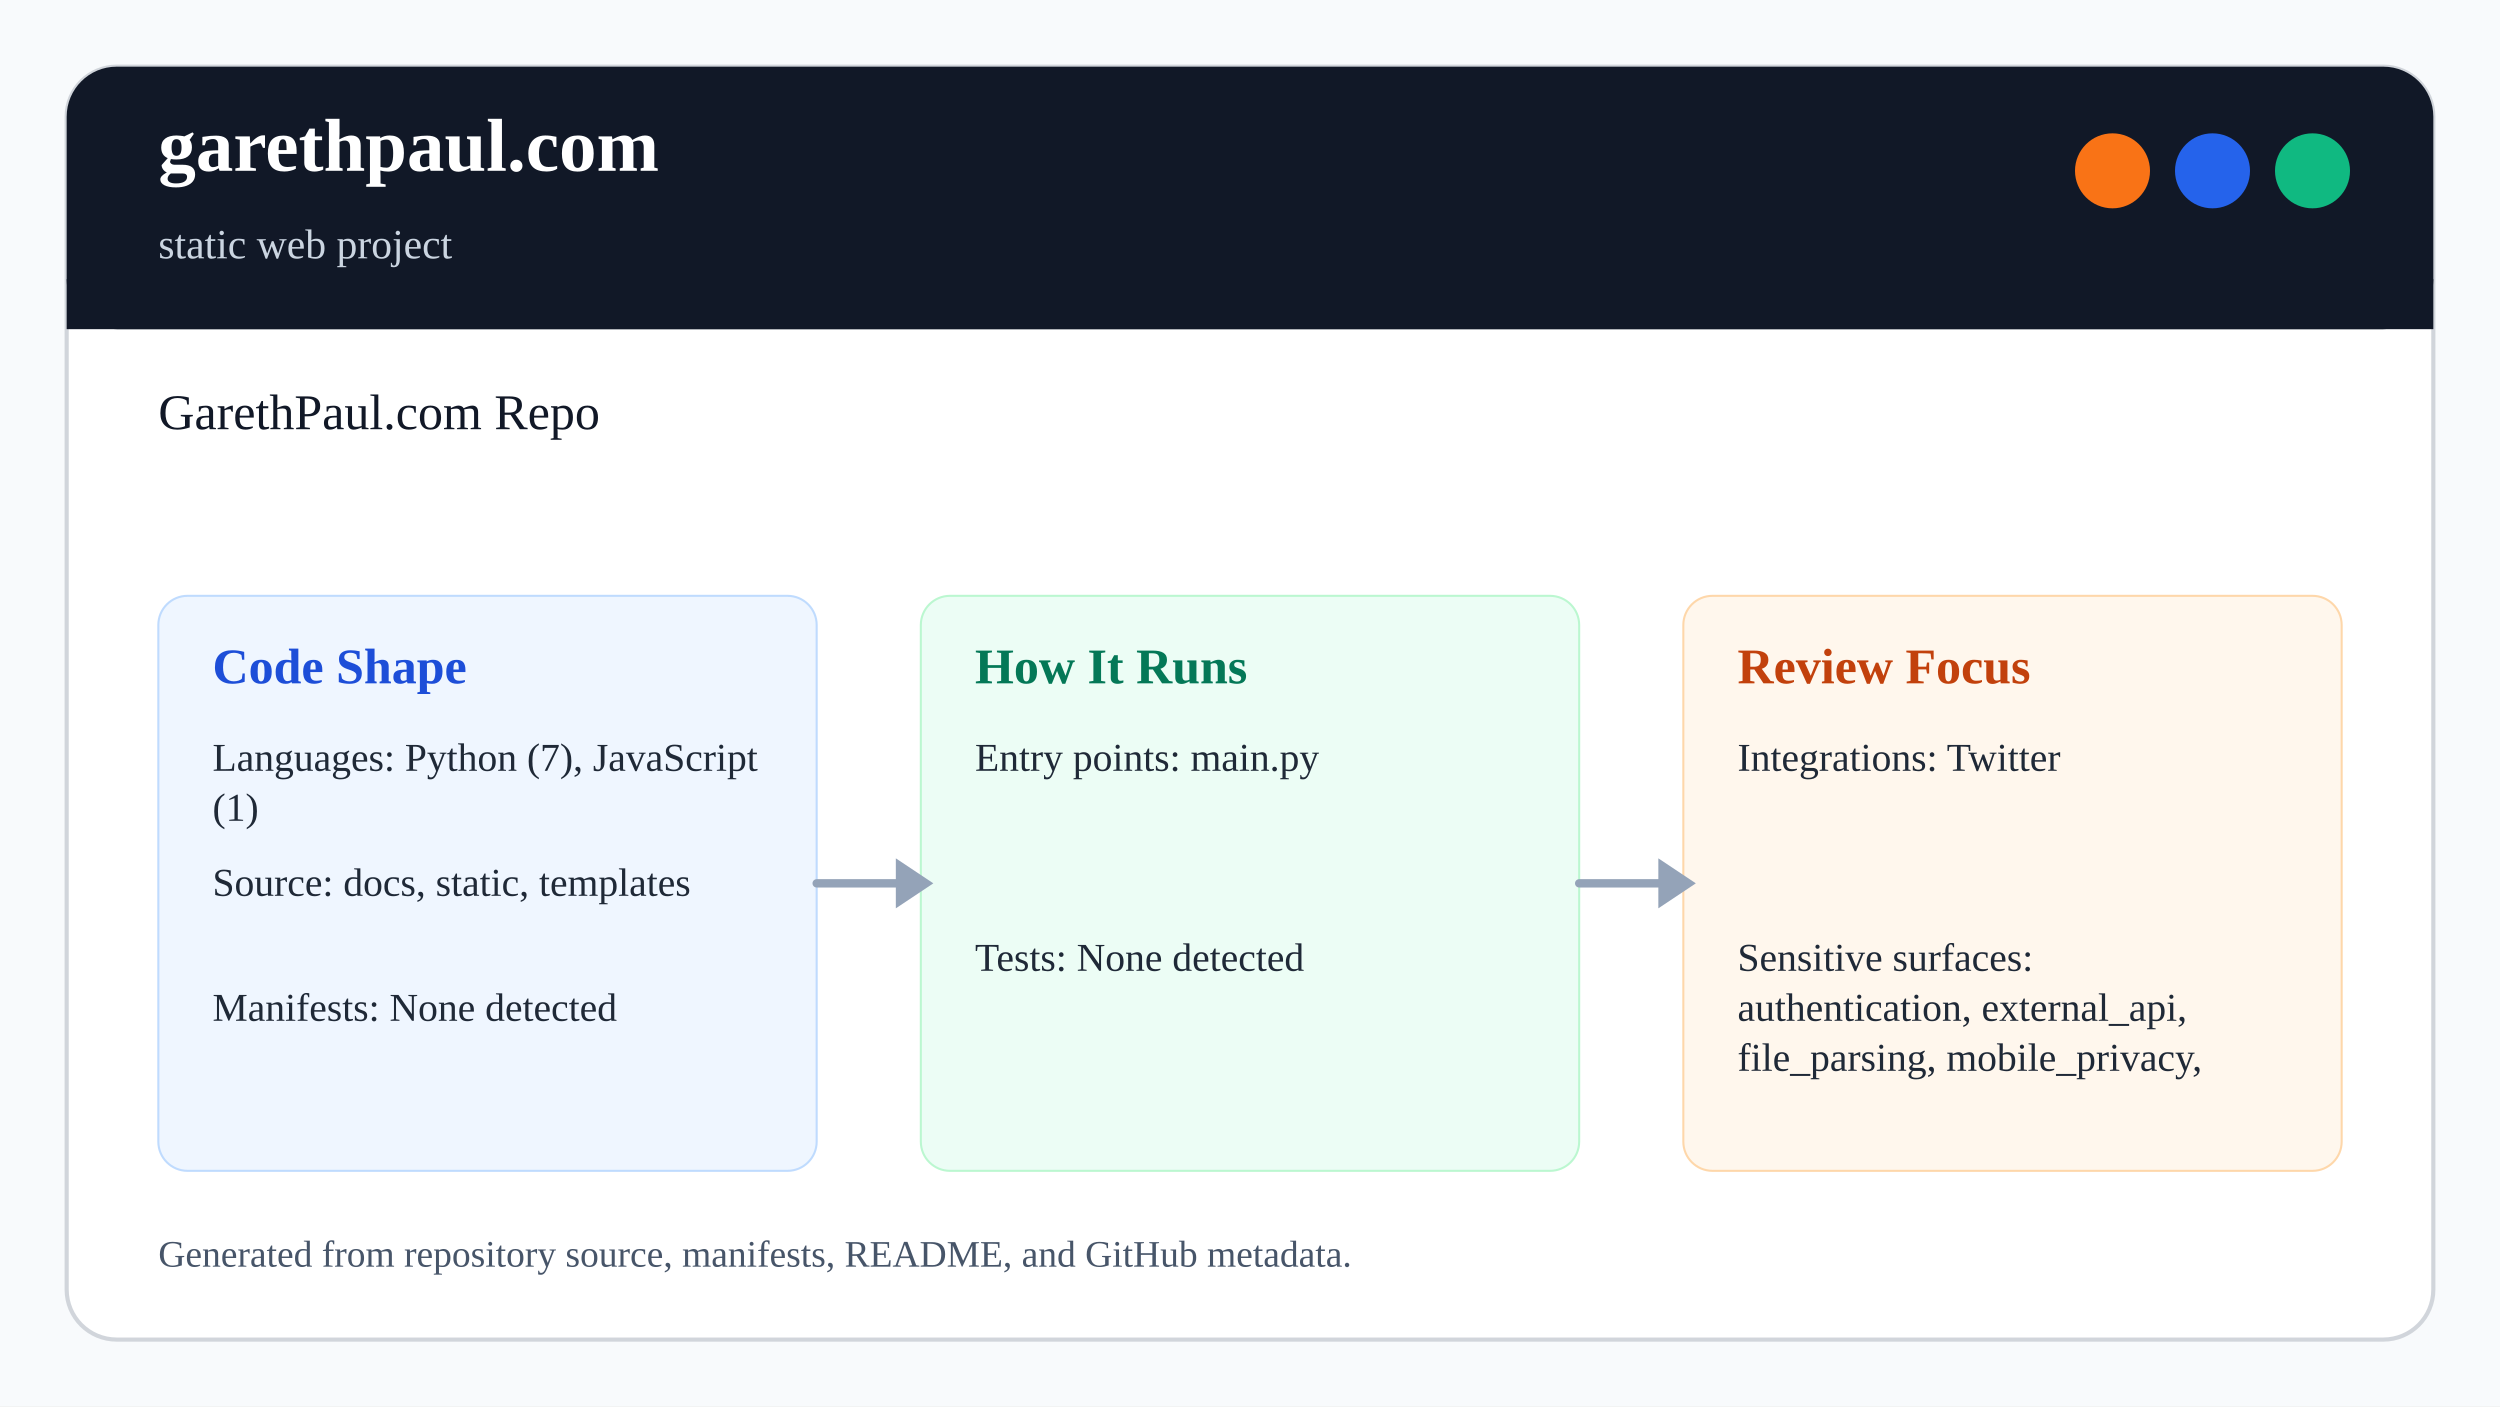
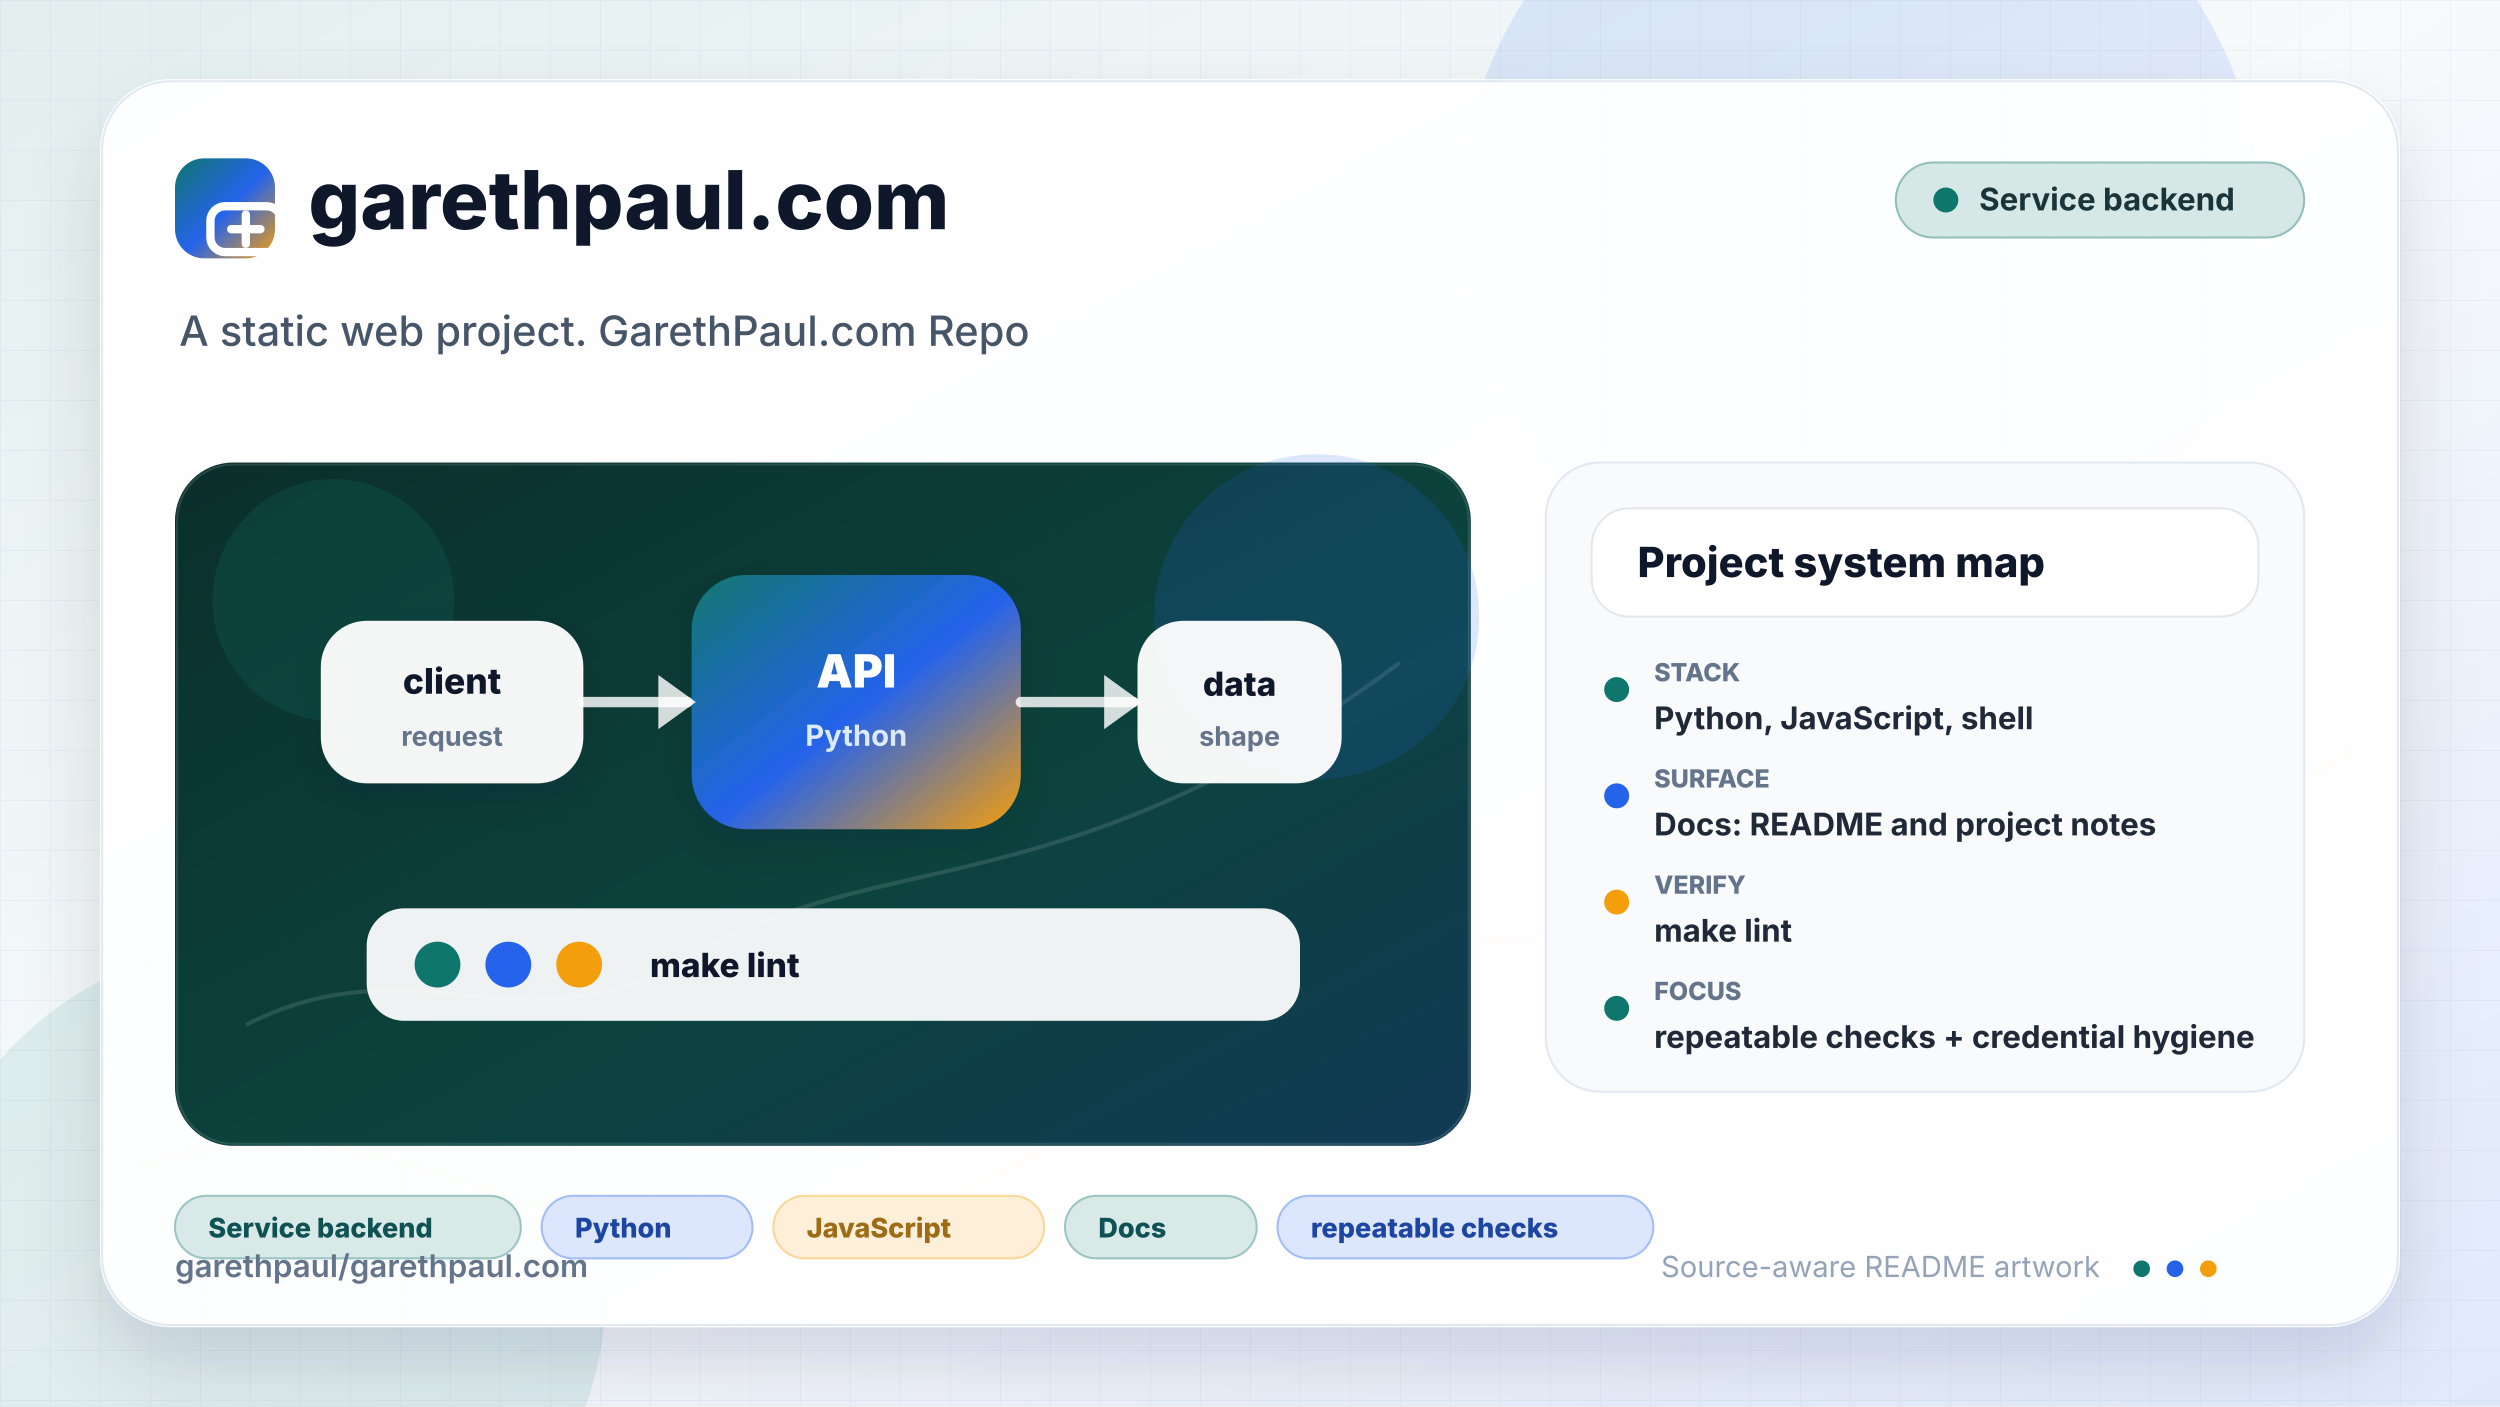
- <svg xmlns="http://www.w3.org/2000/svg" width="1200" height="675" viewBox="0 0 1200 675" role="img" aria-labelledby="title desc">
-   <rect width="1200" height="675" fill="#f8fafc" />
-   <rect x="32" y="32" width="1136" height="611" rx="24" fill="#ffffff" stroke="#d1d5db" stroke-width="2" />
-   <rect x="32" y="32" width="1136" height="126" rx="24" fill="#111827" />
-   <path d="M32 134h1136v24H32z" fill="#111827" />
-   <circle cx="1062" cy="82" r="18" fill="#2563eb" />
-   <circle cx="1110" cy="82" r="18" fill="#10b981" />
-   <circle cx="1014" cy="82" r="18" fill="#f97316" />
-   <text x="76" y="82" font-size="36" fill="#ffffff" font-weight="700">garethpaul.com</text>
-   <text x="76" y="124" font-size="20" fill="#cbd5e1">static web project</text>
-   <text x="76" y="206" font-size="24" fill="#111827">GarethPaul.com Repo</text>
-   <rect x="76" y="286" width="316" height="276" rx="14" fill="#eff6ff" stroke="#bfdbfe" />
-   <text x="102" y="328" font-size="24" font-weight="700" fill="#1d4ed8">Code Shape</text>
-   <text x="102" y="370" font-size="19" fill="#1f2937">Languages: Python (7), JavaScript</text>
-   <text x="102" y="394" font-size="19" fill="#1f2937">(1)</text>
-   <text x="102" y="430" font-size="19" fill="#1f2937">Source: docs, static, templates</text>
-   <text x="102" y="490" font-size="19" fill="#1f2937">Manifests: None detected</text>
-   <rect x="442" y="286" width="316" height="276" rx="14" fill="#ecfdf5" stroke="#bbf7d0" />
-   <text x="468" y="328" font-size="24" font-weight="700" fill="#047857">How It Runs</text>
-   <text x="468" y="370" font-size="19" fill="#1f2937">Entry points: main.py</text>
-   <text x="468" y="466" font-size="19" fill="#1f2937">Tests: None detected</text>
-   <rect x="808" y="286" width="316" height="276" rx="14" fill="#fff7ed" stroke="#fed7aa" />
-   <text x="834" y="328" font-size="24" font-weight="700" fill="#c2410c">Review Focus</text>
-   <text x="834" y="370" font-size="19" fill="#1f2937">Integrations: Twitter</text>
-   <text x="834" y="466" font-size="19" fill="#1f2937">Sensitive surfaces:</text>
-   <text x="834" y="490" font-size="19" fill="#1f2937">authentication, external_api,</text>
-   <text x="834" y="514" font-size="19" fill="#1f2937">file_parsing, mobile_privacy,</text>
-   <path d="M392 424h50" stroke="#94a3b8" stroke-width="4" stroke-linecap="round" />
-   <path d="M430 412l18 12-18 12z" fill="#94a3b8" />
-   <path d="M758 424h50" stroke="#94a3b8" stroke-width="4" stroke-linecap="round" />
-   <path d="M796 412l18 12-18 12z" fill="#94a3b8" />
-   <text x="76" y="608" font-size="18" fill="#475569">Generated from repository source, manifests, README, and GitHub metadata.</text>
+ <svg xmlns="http://www.w3.org/2000/svg" width="1200" height="675" viewBox="0 0 1200 675" role="img" aria-labelledby="p2vdi9j-title p2vdi9j-desc">
+   <defs>
+     <linearGradient id="p2vdi9j-bg" x1="0" y1="0" x2="1" y2="1">
+       <stop offset="0%" stop-color="#e2efee" />
+       <stop offset="48%" stop-color="#f8fafc" />
+       <stop offset="100%" stop-color="#e0e9fc" />
+     </linearGradient>
+     <linearGradient id="p2vdi9j-stage" x1="0" y1="0" x2="1" y2="1">
+       <stop offset="0%" stop-color="#0b2f2b" />
+       <stop offset="58%" stop-color="#0c433e" />
+       <stop offset="100%" stop-color="#113a55" />
+     </linearGradient>
+     <linearGradient id="p2vdi9j-accent" x1="0" y1="0" x2="1" y2="1">
+       <stop offset="0%" stop-color="#0f766e" />
+       <stop offset="52%" stop-color="#2563eb" />
+       <stop offset="100%" stop-color="#f59e0b" />
+     </linearGradient>
+     <linearGradient id="p2vdi9j-soft" x1="0" y1="0" x2="1" y2="1">
+       <stop offset="0%" stop-color="#c5dedc" />
+       <stop offset="100%" stop-color="#fdeac9" />
+     </linearGradient>
+     <filter id="p2vdi9j-shadow" x="-20%" y="-20%" width="140%" height="150%">
+       <feDropShadow dx="0" dy="18" stdDeviation="18" flood-color="#0f172a" flood-opacity="0.14" />
+     </filter>
+     <filter id="p2vdi9j-miniShadow" x="-20%" y="-20%" width="140%" height="150%">
+       <feDropShadow dx="0" dy="8" stdDeviation="10" flood-color="#0f172a" flood-opacity="0.12" />
+     </filter>
+     <pattern id="p2vdi9j-grid" width="24" height="24" patternUnits="userSpaceOnUse">
+       <path d="M24 0H0v24" fill="none" stroke="#94a3b8" stroke-opacity="0.16" stroke-width="1" />
+     </pattern>
+     <style>
+       .label { font: 700 13px ui-sans-serif, system-ui, -apple-system, BlinkMacSystemFont, "Segoe UI", sans-serif; letter-spacing: 0; text-transform: uppercase; }
+       .body { font-family: ui-sans-serif, system-ui, -apple-system, BlinkMacSystemFont, "Segoe UI", sans-serif; letter-spacing: 0; }
+     </style>
+   </defs>
+   <rect width="1200" height="675" fill="url(#p2vdi9j-bg)" />
+   <rect width="1200" height="675" fill="url(#p2vdi9j-grid)" opacity="0.65" />
+   <circle cx="125" cy="618" r="166" fill="#0f766e" opacity="0.10" />
+   <circle cx="893" cy="104" r="192" fill="#2563eb" opacity="0.12" />
+   <path d="M66 560 C214 512 278 642 430 584 C576 528 676 408 838 462 C966 504 1034 426 1134 356" fill="none" stroke="#f59e0b" stroke-width="2" stroke-opacity="0.18" />
+   <rect x="48" y="38" width="1104" height="599" rx="34" fill="#ffffff" opacity="0.94" filter="url(#p2vdi9j-shadow)" />
+   <rect x="49" y="39" width="1102" height="597" rx="33" fill="none" stroke="#e2e8f0" stroke-width="1" />
+   <g class="body">
+     <rect x="84" y="76" width="48" height="48" rx="14" fill="url(#p2vdi9j-accent)" />
+     <rect x="101" y="99" width="34" height="22" rx="7" stroke="#ffffff" stroke-width="4" stroke-linecap="round" stroke-linejoin="round" fill="none" />
+     <path d="M13 20h14 M20 13v14" transform="translate(98 90)" stroke="#ffffff" stroke-width="4" stroke-linecap="round" stroke-linejoin="round" fill="none" />
+     <text x="148" y="110" fill="#0f172a" font-size="39" font-weight="800">garethpaul.com</text>
+     <rect x="910" y="78" width="196" height="36" rx="18" fill="#d6e8e6" stroke="#91c0bc" />
+     <circle cx="934" cy="96" r="6" fill="#0f766e" />
+     <text x="950" y="101" fill="#19353a" font-size="15" font-weight="700">Service backend</text>
+     <text x="86" y="166" fill="#475569" font-size="20" font-weight="500">A static web project. GarethPaul.com Repo</text>
+   </g>
+   <g transform="translate(84 222)">
+     <rect x="0" y="0" width="622" height="328" rx="28" fill="url(#p2vdi9j-stage)" />
+     <rect x="1" y="1" width="620" height="326" rx="27" fill="none" stroke="#ffffff" stroke-opacity="0.12" />
+     <path d="M34 270 C116 228 166 286 250 236 C338 184 430 214 588 96" fill="none" stroke="#ffffff" stroke-opacity="0.12" stroke-width="2" />
+     <circle cx="76" cy="66" r="58" fill="#0f766e" opacity="0.20" />
+     <circle cx="548" cy="74" r="78" fill="#2563eb" opacity="0.16" />
+     <g class="body">
+       <rect x="70" y="76" width="126" height="78" rx="22" fill="#ffffff" opacity="0.95" filter="url(#p2vdi9j-miniShadow)" />
+       <text x="133" y="111" text-anchor="middle" fill="#0f172a" font-size="17" font-weight="800">client</text>
+       <text x="133" y="136" text-anchor="middle" fill="#64748b" font-size="13" font-weight="700">request</text>
+       <rect x="248" y="54" width="158" height="122" rx="26" fill="url(#p2vdi9j-accent)" filter="url(#p2vdi9j-miniShadow)" />
+       <text x="327" y="108" text-anchor="middle" fill="#ffffff" font-size="22" font-weight="900">API</text>
+       <text x="327" y="136" text-anchor="middle" fill="#dbeafe" font-size="14" font-weight="700">Python</text>
+       <rect x="462" y="76" width="98" height="78" rx="22" fill="#ffffff" opacity="0.95" />
+       <text x="511" y="112" text-anchor="middle" fill="#0f172a" font-size="16" font-weight="800">data</text>
+       <text x="511" y="136" text-anchor="middle" fill="#64748b" font-size="13" font-weight="700">shape</text>
+       <path d="M196 115h50 M406 115h54" stroke="#ffffff" stroke-width="5" stroke-linecap="round" opacity="0.82" />
+       <path d="M232 102l18 13-18 13 M446 102l18 13-18 13" fill="#ffffff" opacity="0.82" />
+       <rect x="92" y="214" width="448" height="54" rx="18" fill="#ffffff" opacity="0.93" />
+       <circle cx="126" cy="241" r="11" fill="#0f766e" />
+       <circle cx="160" cy="241" r="11" fill="#2563eb" />
+       <circle cx="194" cy="241" r="11" fill="#f59e0b" />
+       <text x="228" y="247" fill="#0f172a" font-size="16" font-weight="800">make lint</text>
+     </g>
+   </g>
+   <g class="body" transform="translate(742 222)">
+     <rect x="0" y="0" width="364" height="302" rx="26" fill="#f8fafc" stroke="#e2e8f0" />
+     <rect x="22" y="22" width="320" height="52" rx="18" fill="#ffffff" stroke="#e5e7eb" />
+     <text x="44" y="55" fill="#0f172a" font-size="20" font-weight="800">Project system map</text>
+     <g transform="translate(24 94)">
+       <circle cx="10" cy="15" r="6" fill="#0f766e" />
+       <text x="28" y="11" fill="#64748b" font-size="12" font-weight="800">STACK</text>
+       <text x="28" y="34" fill="#1f2937" font-size="15" font-weight="650">Python, JavaScript, shell</text>
+     </g>
+     <g transform="translate(24 145)">
+       <circle cx="10" cy="15" r="6" fill="#2563eb" />
+       <text x="28" y="11" fill="#64748b" font-size="12" font-weight="800">SURFACE</text>
+       <text x="28" y="34" fill="#1f2937" font-size="15" font-weight="650">Docs: README and project notes</text>
+     </g>
+     <g transform="translate(24 196)">
+       <circle cx="10" cy="15" r="6" fill="#f59e0b" />
+       <text x="28" y="11" fill="#64748b" font-size="12" font-weight="800">VERIFY</text>
+       <text x="28" y="34" fill="#1f2937" font-size="15" font-weight="650">make lint</text>
+     </g>
+     <g transform="translate(24 247)">
+       <circle cx="10" cy="15" r="6" fill="#0f766e" />
+       <text x="28" y="11" fill="#64748b" font-size="12" font-weight="800">FOCUS</text>
+       <text x="28" y="34" fill="#1f2937" font-size="15" font-weight="650">repeatable checks + credential hygiene</text>
+     </g>
+   </g>
+   <g class="body">
+     <rect x="84" y="574" width="166" height="30" rx="15" fill="#d9e9e8" stroke="#9ac5c2" />
+     <text x="100" y="594" fill="#0f5254" font-size="13" font-weight="800">Service backend</text>
+     <rect x="260" y="574" width="101.2" height="30" rx="15" fill="#dce6fc" stroke="#a3bdf7" />
+     <text x="276" y="594" fill="#1d46a2" font-size="13" font-weight="800">Python</text>
+     <rect x="371.2" y="574" width="130" height="30" rx="15" fill="#fdefd8" stroke="#fbd699" />
+     <text x="387.2" y="594" fill="#9e6b17" font-size="13" font-weight="800">JavaScript</text>
+     <rect x="511.2" y="574" width="92" height="30" rx="15" fill="#d9e9e8" stroke="#9ac5c2" />
+     <text x="527.2" y="594" fill="#0f5254" font-size="13" font-weight="800">Docs</text>
+     <rect x="613.2" y="574" width="180.4" height="30" rx="15" fill="#dce6fc" stroke="#a3bdf7" />
+     <text x="629.2" y="594" fill="#1d46a2" font-size="13" font-weight="800">repeatable checks</text>
+   </g>
+   <g class="body">
+     <text x="84" y="613" fill="#64748b" font-size="15" font-weight="600">garethpaul/garethpaul.com</text>
+     <text x="1008" y="613" fill="#94a3b8" font-size="14" text-anchor="end">Source-aware README artwork</text>
+     <circle cx="1028" cy="609" r="4" fill="#0f766e" />
+     <circle cx="1044" cy="609" r="4" fill="#2563eb" />
+     <circle cx="1060" cy="609" r="4" fill="#f59e0b" />
+   </g>
</svg>
